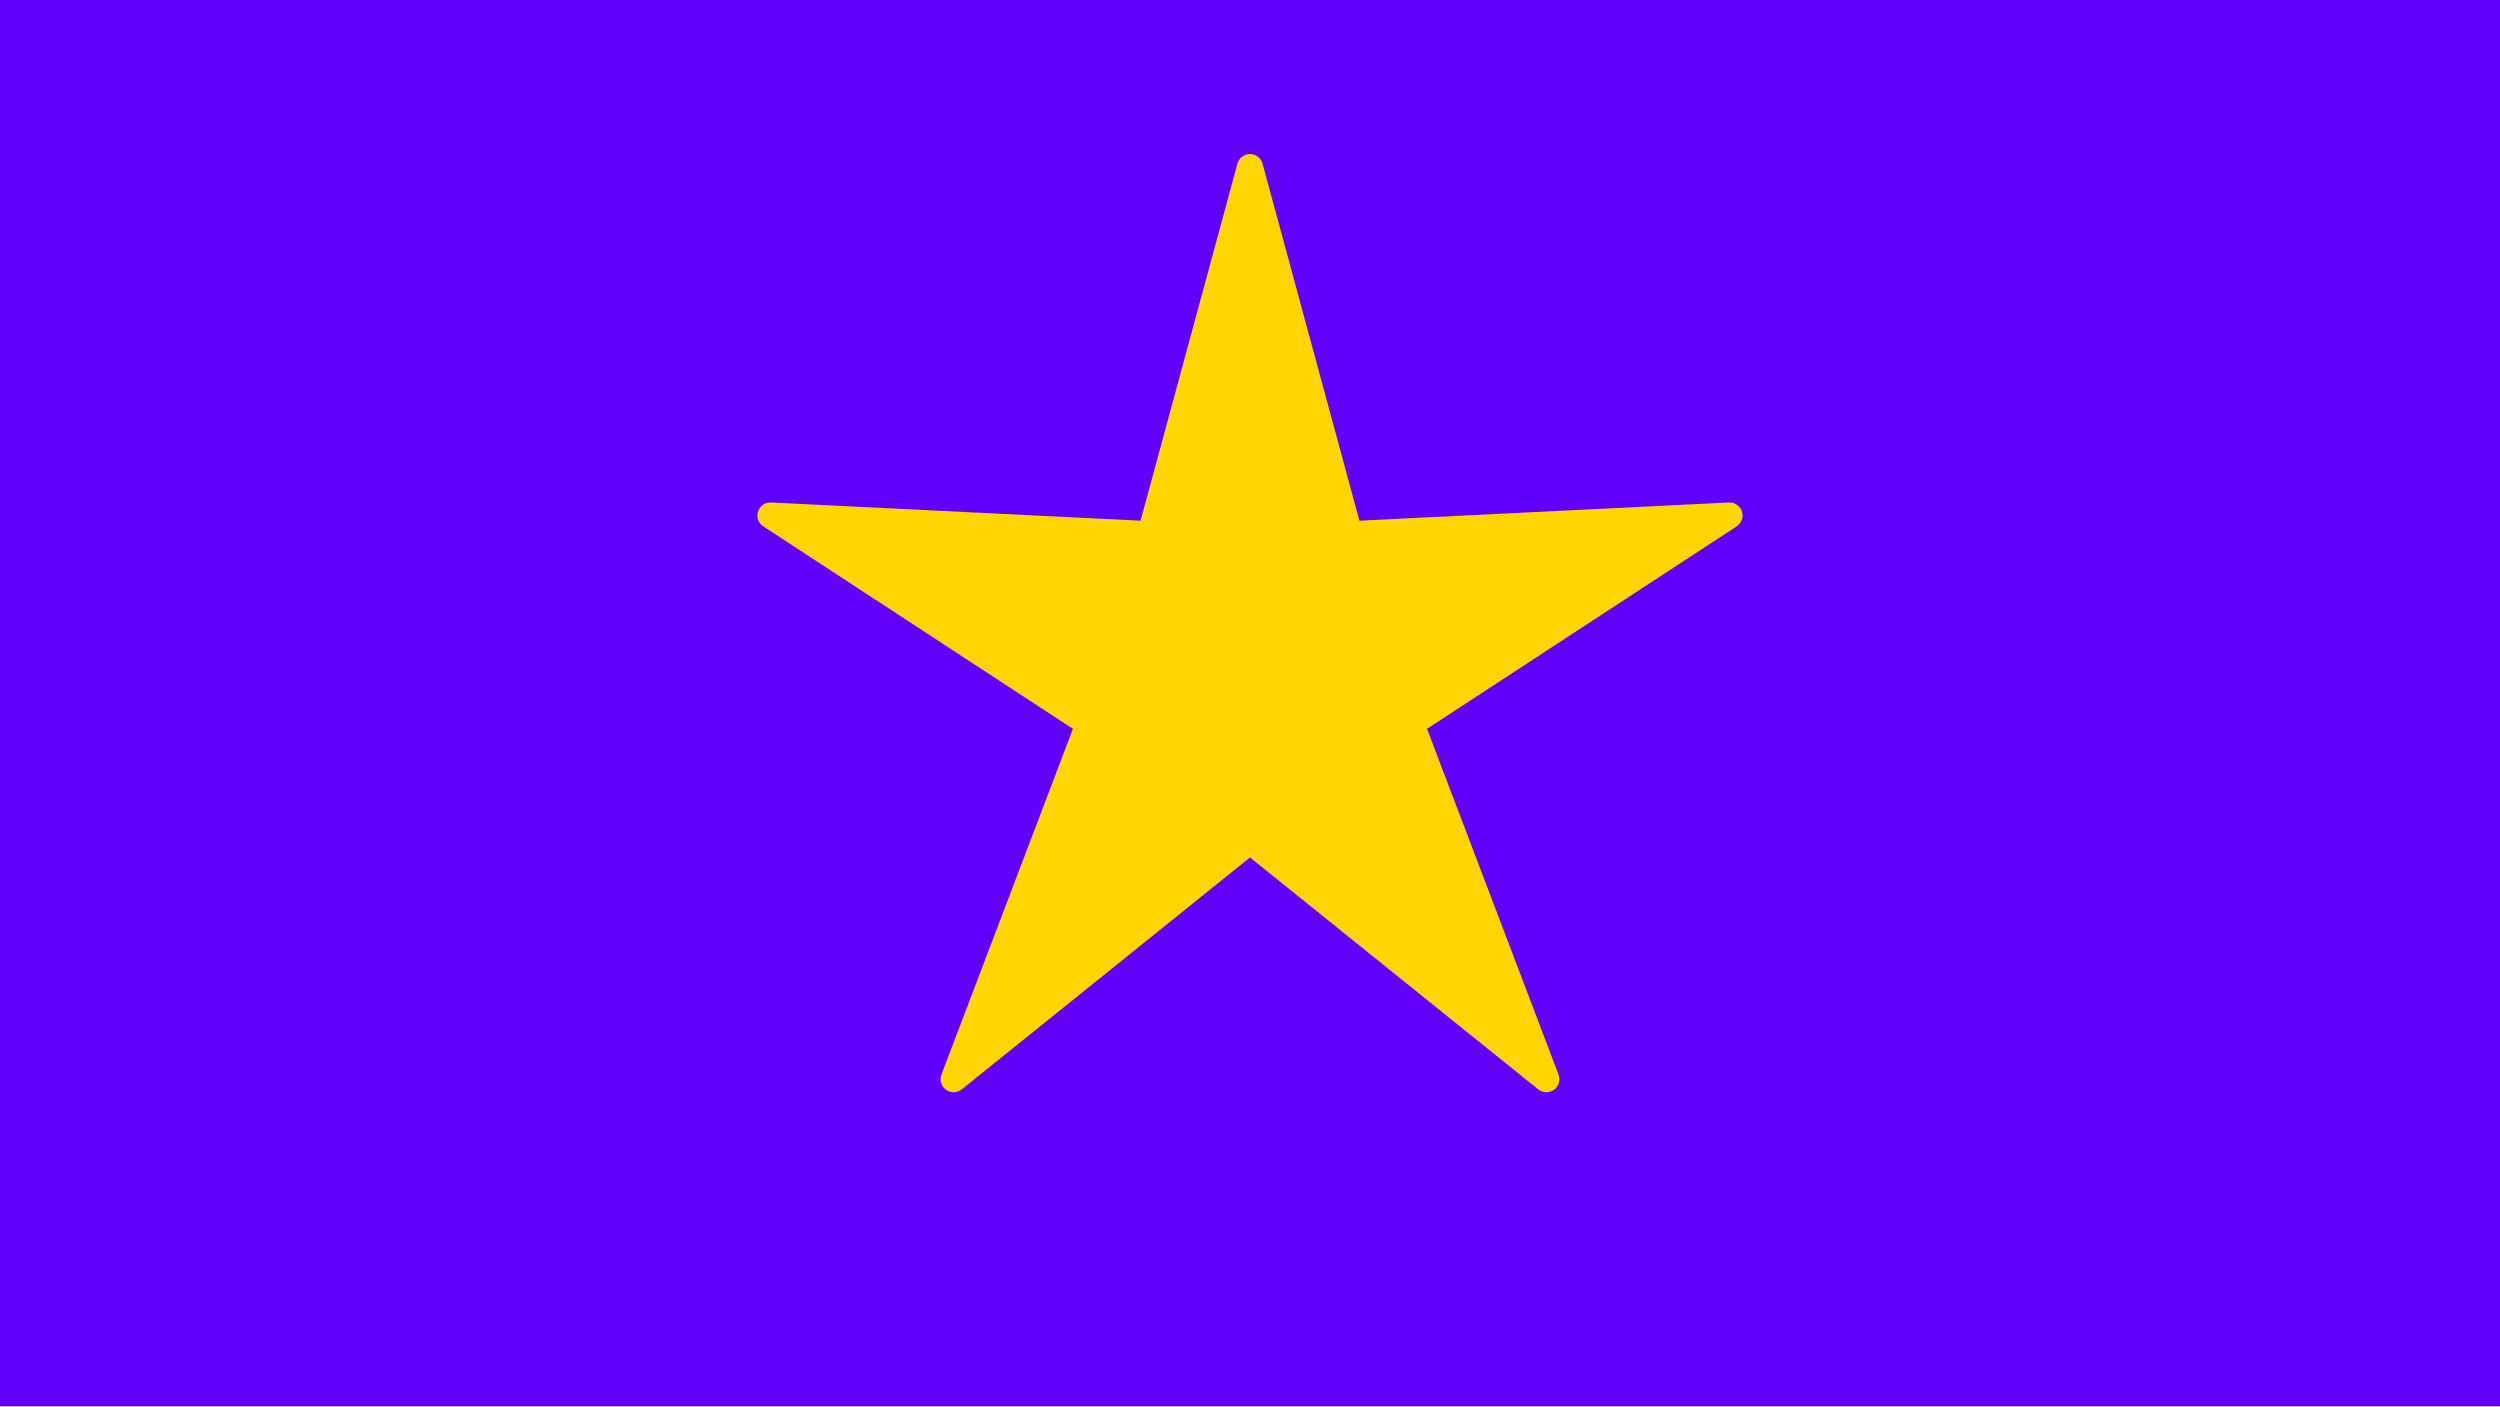
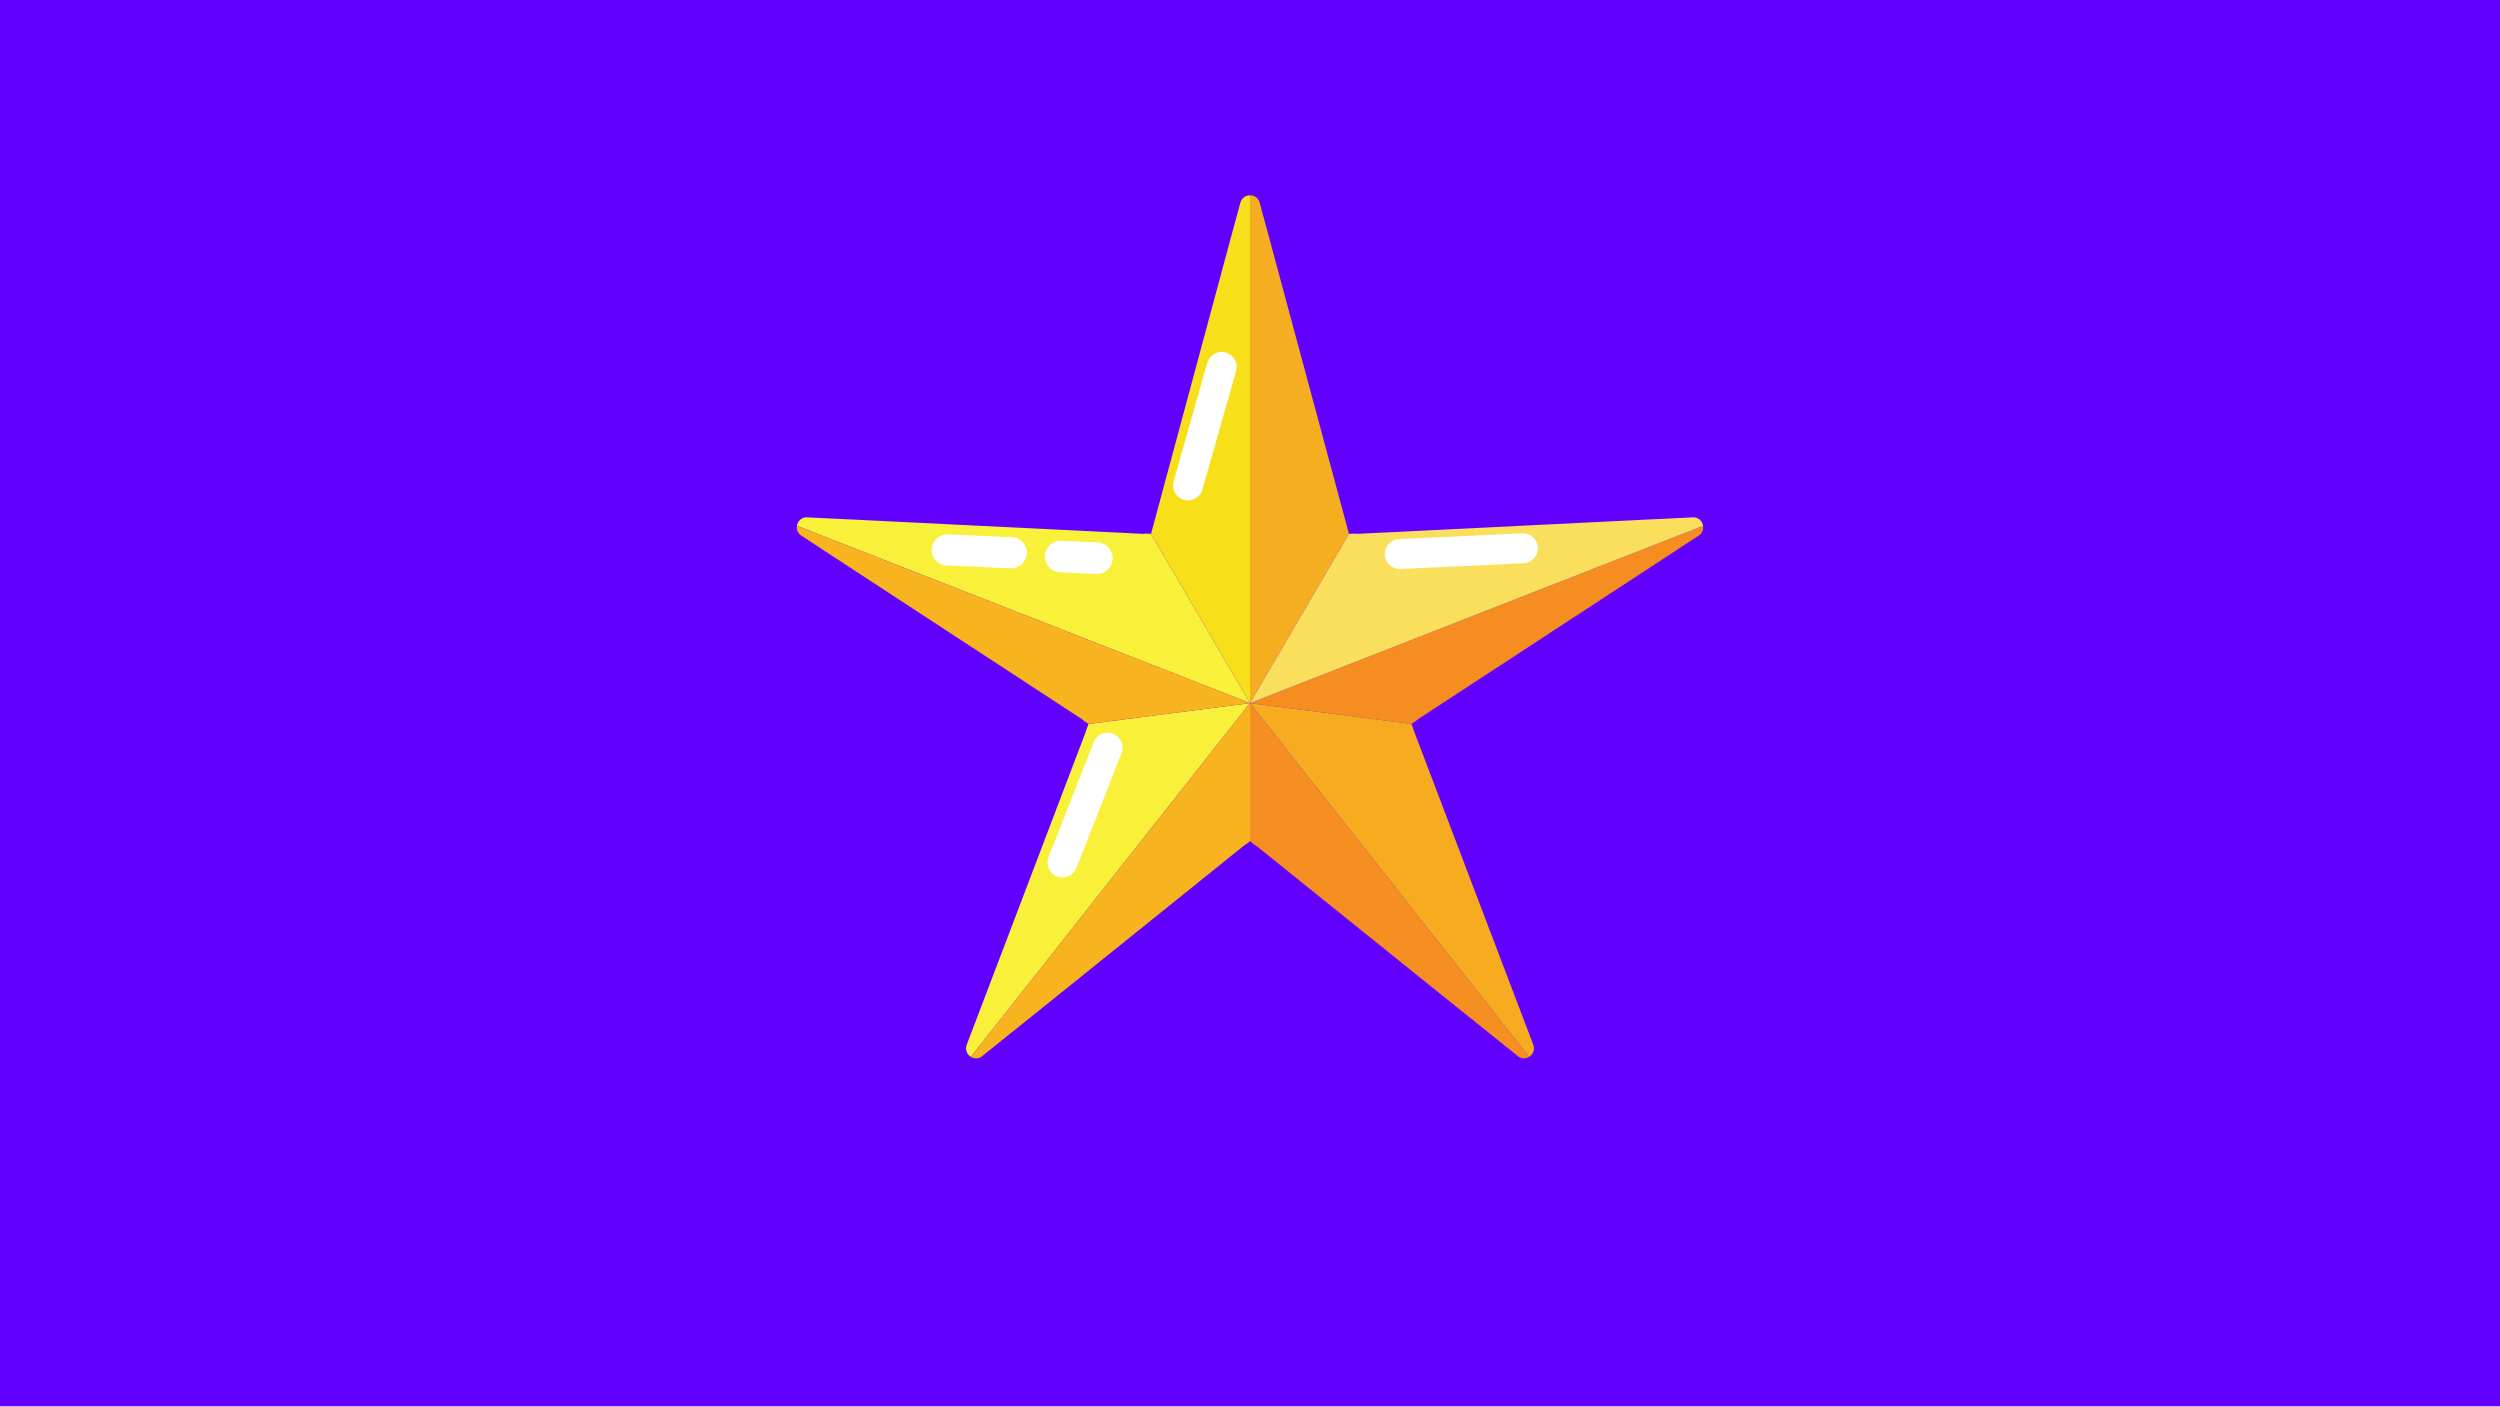
- <svg xmlns="http://www.w3.org/2000/svg" version="1.1" x="0px" y="0px" viewBox="0 0 1920 1080" style="enable-background:new 0 0 1920 1080;" xml:space="preserve">
+ <svg xmlns="http://www.w3.org/2000/svg" xmlns:xlink="http://www.w3.org/1999/xlink" version="1.1" x="0px" y="0px" viewBox="0 0 1920 1080" style="enable-background:new 0 0 1920 1080;" xml:space="preserve">
  <style type="text/css">
	.st0{fill:#6200FF;}
- 	.st1{fill:#FFD500;stroke:#FFD500;stroke-width:20;stroke-linecap:round;stroke-linejoin:round;stroke-miterlimit:10;}
+ 	.st1{clip-path:url(#SVGID_2_);fill:#F68D21;}
+ 	.st2{clip-path:url(#SVGID_2_);fill:#F68F21;}
+ 	.st3{clip-path:url(#SVGID_2_);fill:#F8F039;}
+ 	.st4{clip-path:url(#SVGID_2_);fill:#F5AE1F;}
+ 	.st5{clip-path:url(#SVGID_2_);fill:#F7B41E;}
+ 	.st6{clip-path:url(#SVGID_2_);fill:#F7B41F;}
+ 	.st7{clip-path:url(#SVGID_2_);fill:#F7DF1A;}
+ 	.st8{clip-path:url(#SVGID_2_);fill:#F9DF5C;}
+ 	.st9{clip-path:url(#SVGID_2_);fill:#F7AC1F;}
+ 	.st10{fill:#FFFFFF;}
</style>
  <g id="Background">
    <g>
      <rect class="st0" width="1920" height="1080" />
    </g>
  </g>
-   <g id="Layer_3">
-     <polygon class="st1" points="960,128.32 1036.49,410.28 1328.29,395.9 1083.77,555.78 1187.62,828.85 960,645.7 732.38,828.85    836.23,555.78 591.71,395.9 883.51,410.28  " />
+   <g id="GoodStar">
+     <g id="Layer_4">
+       <defs>
+         <path id="SVGID_1_" d="M967.42,155.67l67.45,248.64c0.95,3.49,4.19,5.84,7.8,5.67l257.32-12.68c7.83-0.39,11.15,9.82,4.59,14.11     l-215.63,140.99c-3.02,1.98-4.26,5.79-2.98,9.17l91.58,240.8c2.79,7.33-5.9,13.64-12.01,8.72L964.82,649.58     c-2.81-2.26-6.83-2.26-9.64,0L754.46,811.09c-6.11,4.92-14.79-1.39-12.01-8.72l91.58-240.8c1.28-3.38,0.04-7.19-2.98-9.17     L615.43,411.41c-6.56-4.29-3.25-14.5,4.59-14.11l257.32,12.68c3.61,0.18,6.85-2.18,7.8-5.67l67.45-248.64     C954.63,148.1,965.37,148.1,967.42,155.67z" />
+       </defs>
+       <clipPath id="SVGID_2_">
+         <use xlink:href="#SVGID_1_" style="overflow:visible;" />
+       </clipPath>
+       <polygon class="st1" points="1328,396 1084,556 960,540   " />
+       <polygon class="st2" points="1188,829 960,646 960,540   " />
+       <polygon class="st3" points="960,540 732,829 836,556   " />
+       <polygon class="st3" points="960,540 592,396 884,410   " />
+       <polygon class="st4" points="960,540 960,128 1036,410   " />
+       <polygon class="st5" points="960,540 732,829 960,646   " />
+       <path class="st6" d="M592,396" />
+       <polygon class="st5" points="592,396 960,540 836,556   " />
+       <polygon class="st7" points="960,128 960,540 884,410   " />
+       <polygon class="st8" points="960,540 1328,396 1036,410   " />
+       <polygon class="st9" points="960,540 1084,556 1188,829   " />
+     </g>
+   </g>
+   <g id="Highlights">
+     <path class="st10" d="M909.24,383.93L909.24,383.93c-6.08-1.73-9.65-8.12-7.92-14.2l25.88-91.12c1.73-6.08,8.12-9.65,14.2-7.92h0   c6.08,1.73,9.65,8.12,7.92,14.2l-25.88,91.12C921.71,382.09,915.32,385.66,909.24,383.93z" />
+     <path class="st10" d="M811.8,673.1L811.8,673.1c-5.89-2.31-8.81-9.02-6.5-14.91l34.63-88.17c2.31-5.89,9.02-8.81,14.91-6.5l0,0   c5.89,2.31,8.81,9.02,6.5,14.91l-34.63,88.17C824.4,672.48,817.69,675.41,811.8,673.1z" />
+     <path class="st10" d="M715.51,421.78L715.51,421.78c0.3-6.6,5.89-11.71,12.49-11.42l49.12,2.2c6.6,0.3,11.71,5.89,11.42,12.49v0   c-0.3,6.6-5.89,11.71-12.49,11.42l-49.12-2.2C720.32,433.97,715.21,428.38,715.51,421.78z" />
+     <path class="st10" d="M802.54,426.88L802.54,426.88c0.3-6.69,5.97-11.87,12.66-11.58l27.75,1.24c6.69,0.3,11.87,5.97,11.58,12.66   l0,0c-0.3,6.69-5.97,11.87-12.66,11.58l-27.75-1.24C807.43,439.24,802.24,433.57,802.54,426.88z" />
+     <path class="st10" d="M1063.52,426.08L1063.52,426.08c-0.3-6.32,4.63-11.73,10.94-12.03l94.62-4.47   c6.32-0.3,11.73,4.63,12.03,10.94v0c0.3,6.32-4.63,11.73-10.94,12.03l-94.62,4.47C1069.23,437.33,1063.82,432.4,1063.52,426.08z" />
  </g>
</svg>
